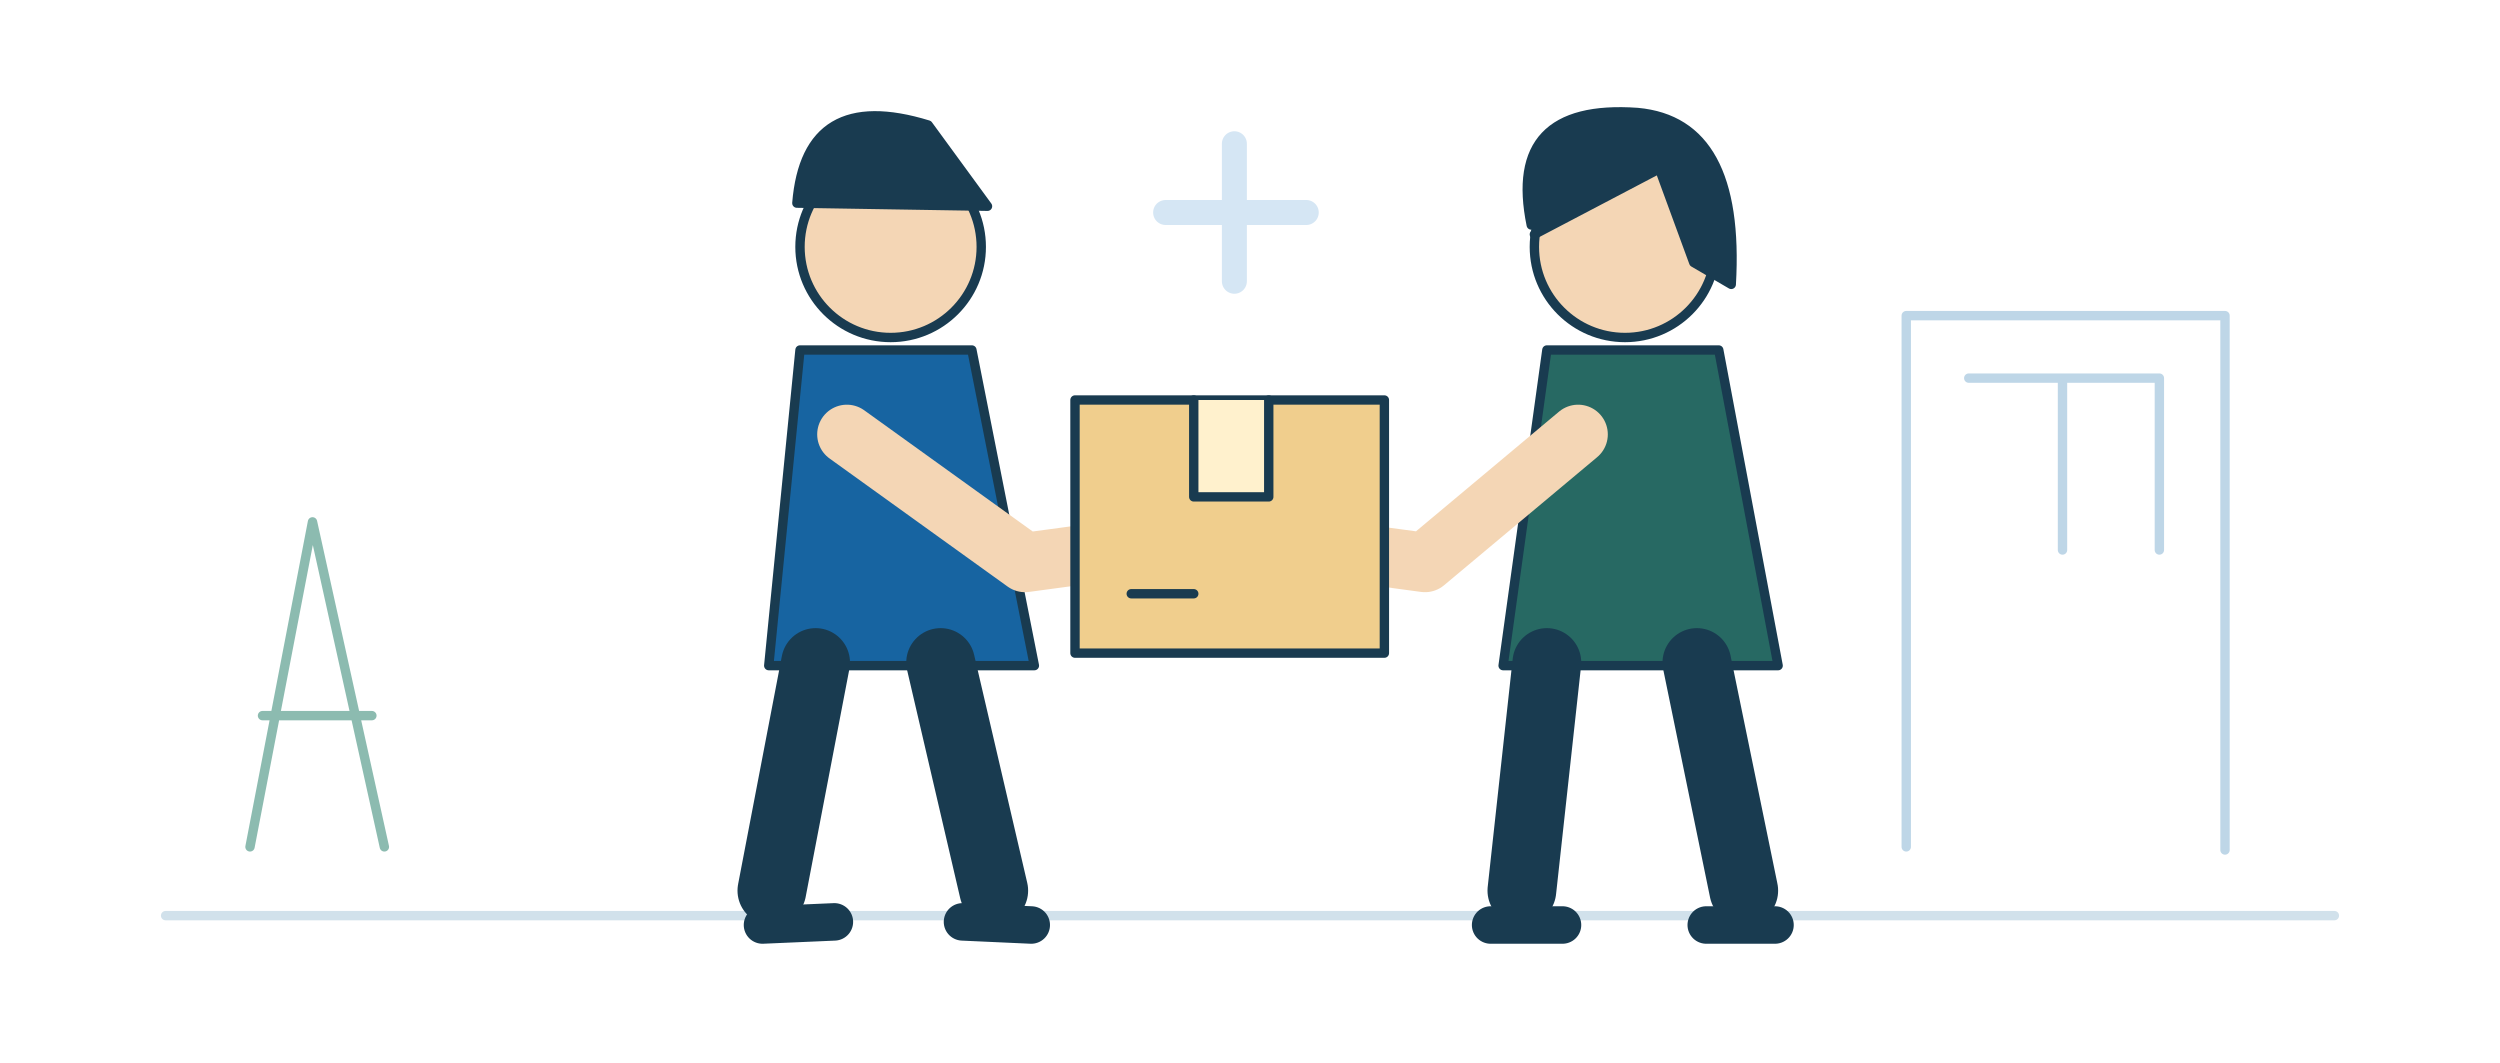
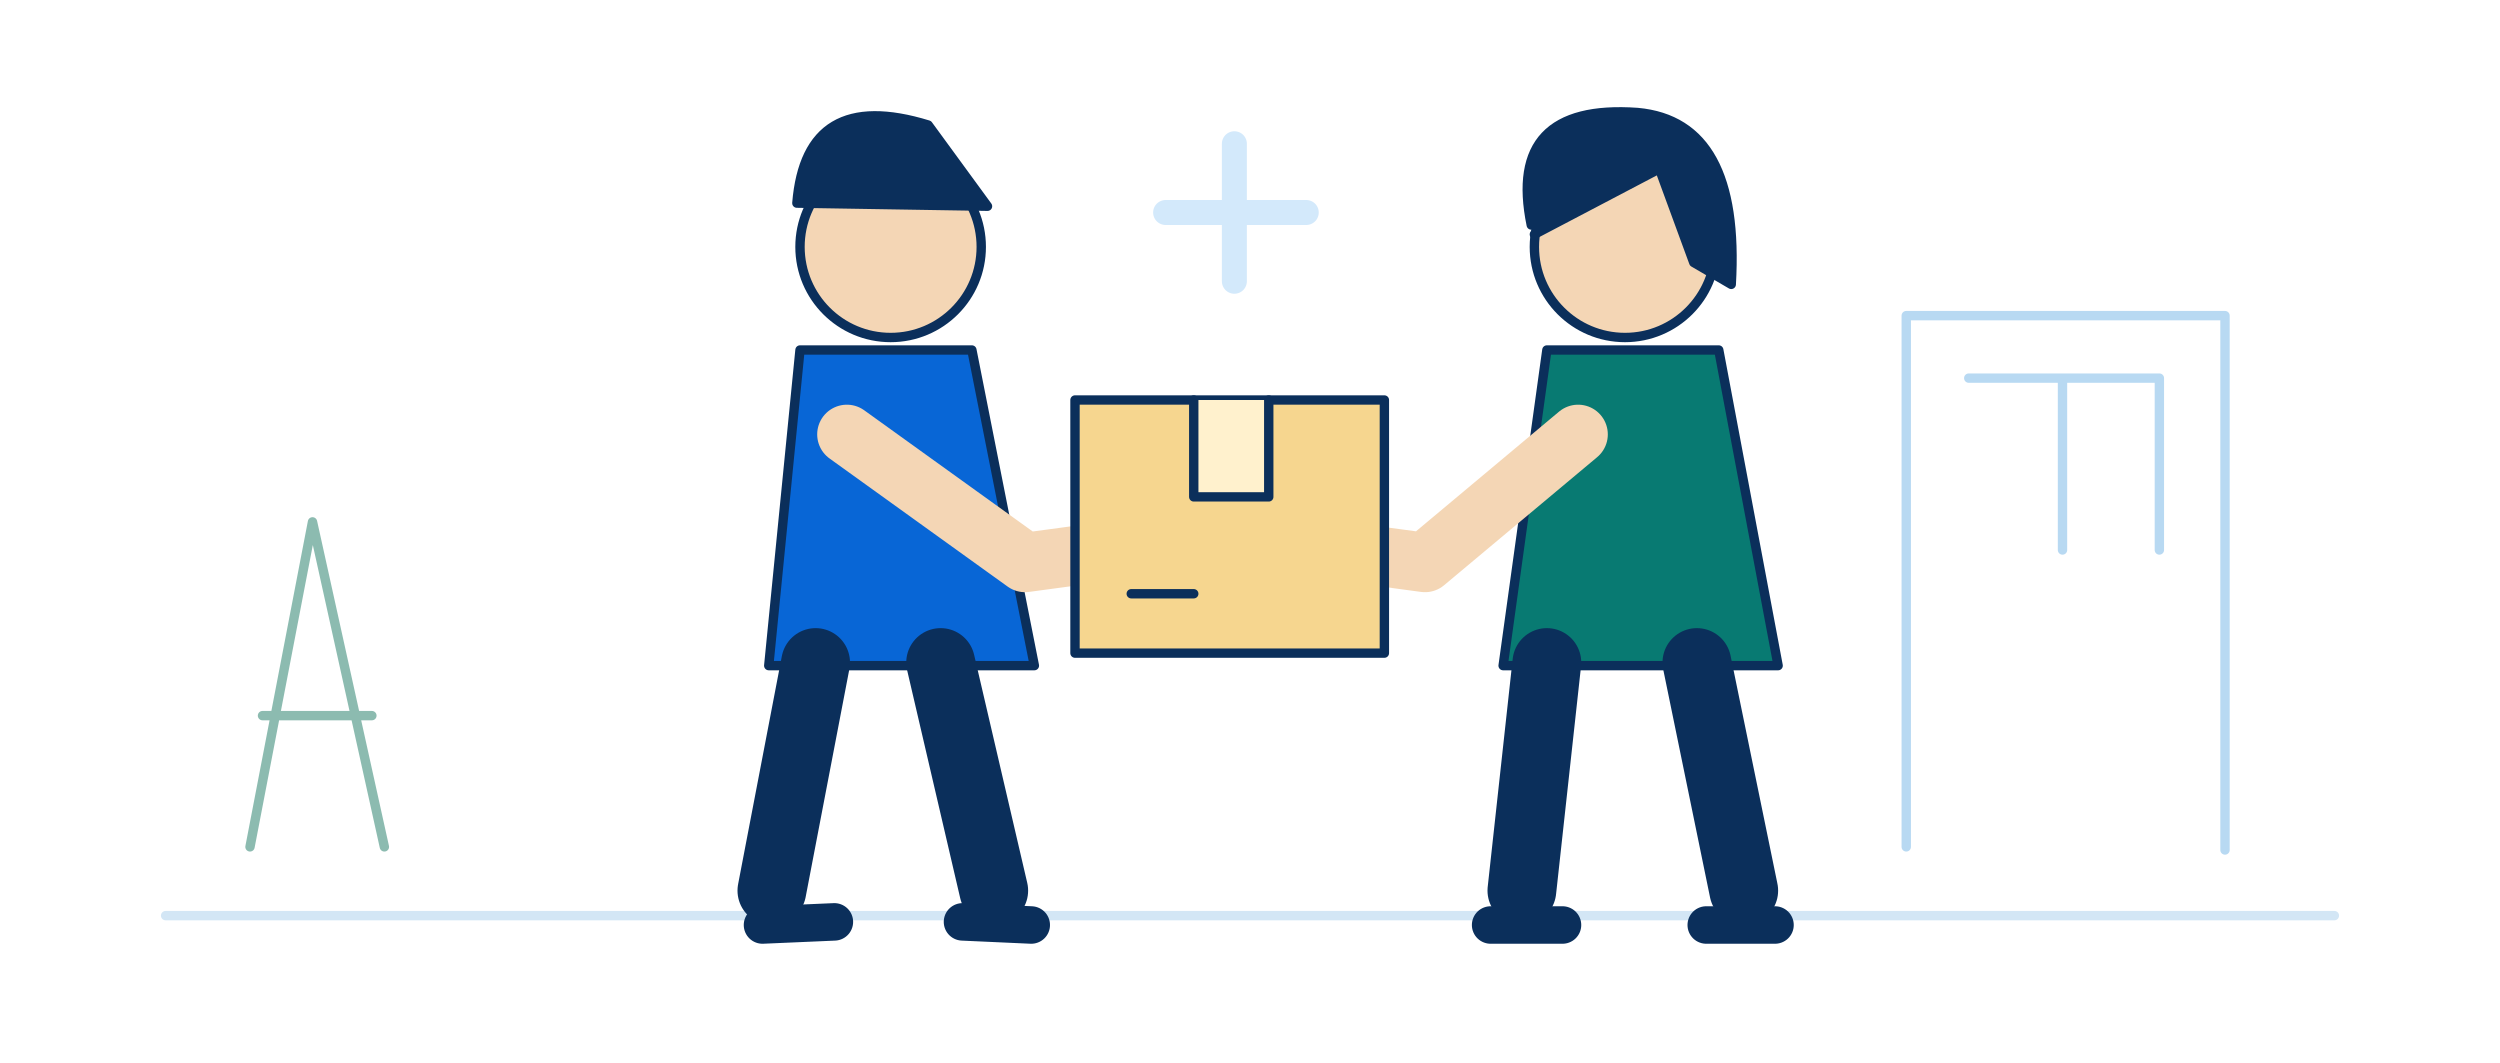
<svg xmlns="http://www.w3.org/2000/svg" width="800" height="340" viewBox="0 0 800 340" fill="none">
-   <g stroke="#193b50" stroke-width="3" stroke-linecap="round" stroke-linejoin="round">
-     <path d="M53 293h694" stroke="#d1e1eb" />
-     <path d="M610 271V101h102v171M630 121h61v55m-31-55v55" stroke="#bed6e7" />
+   <g stroke="#0b2f5b" stroke-width="3" stroke-linecap="round" stroke-linejoin="round">
+     <path d="M53 293h694" stroke="#d3e6f5" />
+     <path d="M610 271V101h102v171M630 121h61v55m-31-55v55" stroke="#b8d9f2" />
    <path d="m80 271 20-104 23 104m-39-42h35" stroke="#8cbbb0" />
    <circle cx="285" cy="79" r="29" fill="#f4d6b5" />
-     <path d="M255 65q3-37 42-25l19 26Z" fill="#193b50" />
-     <path d="M256 112h55l20 101h-85Z" fill="#1764a1" />
-     <path d="m261 212-14 73m54-73 17 73" stroke="#193b50" stroke-width="22" />
+     <path d="M255 65q3-37 42-25l19 26Z" fill="#0b2f5b" />
+     <path d="M256 112h55l20 101h-85Z" fill="#0866d6" />
+     <path d="m261 212-14 73m54-73 17 73" stroke="#0b2f5b" stroke-width="22" />
    <path d="m271 139 57 41 37-5" stroke="#f4d6b5" stroke-width="19" />
    <circle cx="520" cy="79" r="29" fill="#f4d6b5" />
-     <path d="M490 72q-8-39 34-36 33 3 30 55l-12-7-11-30-40 21" fill="#193b50" />
-     <path d="M495 112h55l19 101h-88Z" fill="#276963" />
-     <path d="m495 212-8 73m56-73 15 73" stroke="#193b50" stroke-width="22" />
+     <path d="M490 72q-8-39 34-36 33 3 30 55l-12-7-11-30-40 21" fill="#0b2f5b" />
+     <path d="M495 112h55l19 101h-88Z" fill="#087a72" />
+     <path d="m495 212-8 73m56-73 15 73" stroke="#0b2f5b" stroke-width="22" />
    <path d="m505 139-49 41-37-5" stroke="#f4d6b5" stroke-width="19" />
-     <path d="M344 128h99v81h-99Z" fill="#f0ce8d" />
+     <path d="M344 128h99v81h-99Z" fill="#f6d68f" />
    <path d="M382 128v31h24v-31" fill="#fff1cd" />
    <path d="M362 190h20" />
    <path d="m244 296 23-1m41 0 22 1m147 0h23m46 0h22" stroke-width="12" />
-     <path d="M373 68h45m-23-22v44" stroke="#d5e6f4" stroke-width="8" />
+     <path d="M373 68h45m-23-22v44" stroke="#d3e9fb" stroke-width="8" />
  </g>
</svg>
